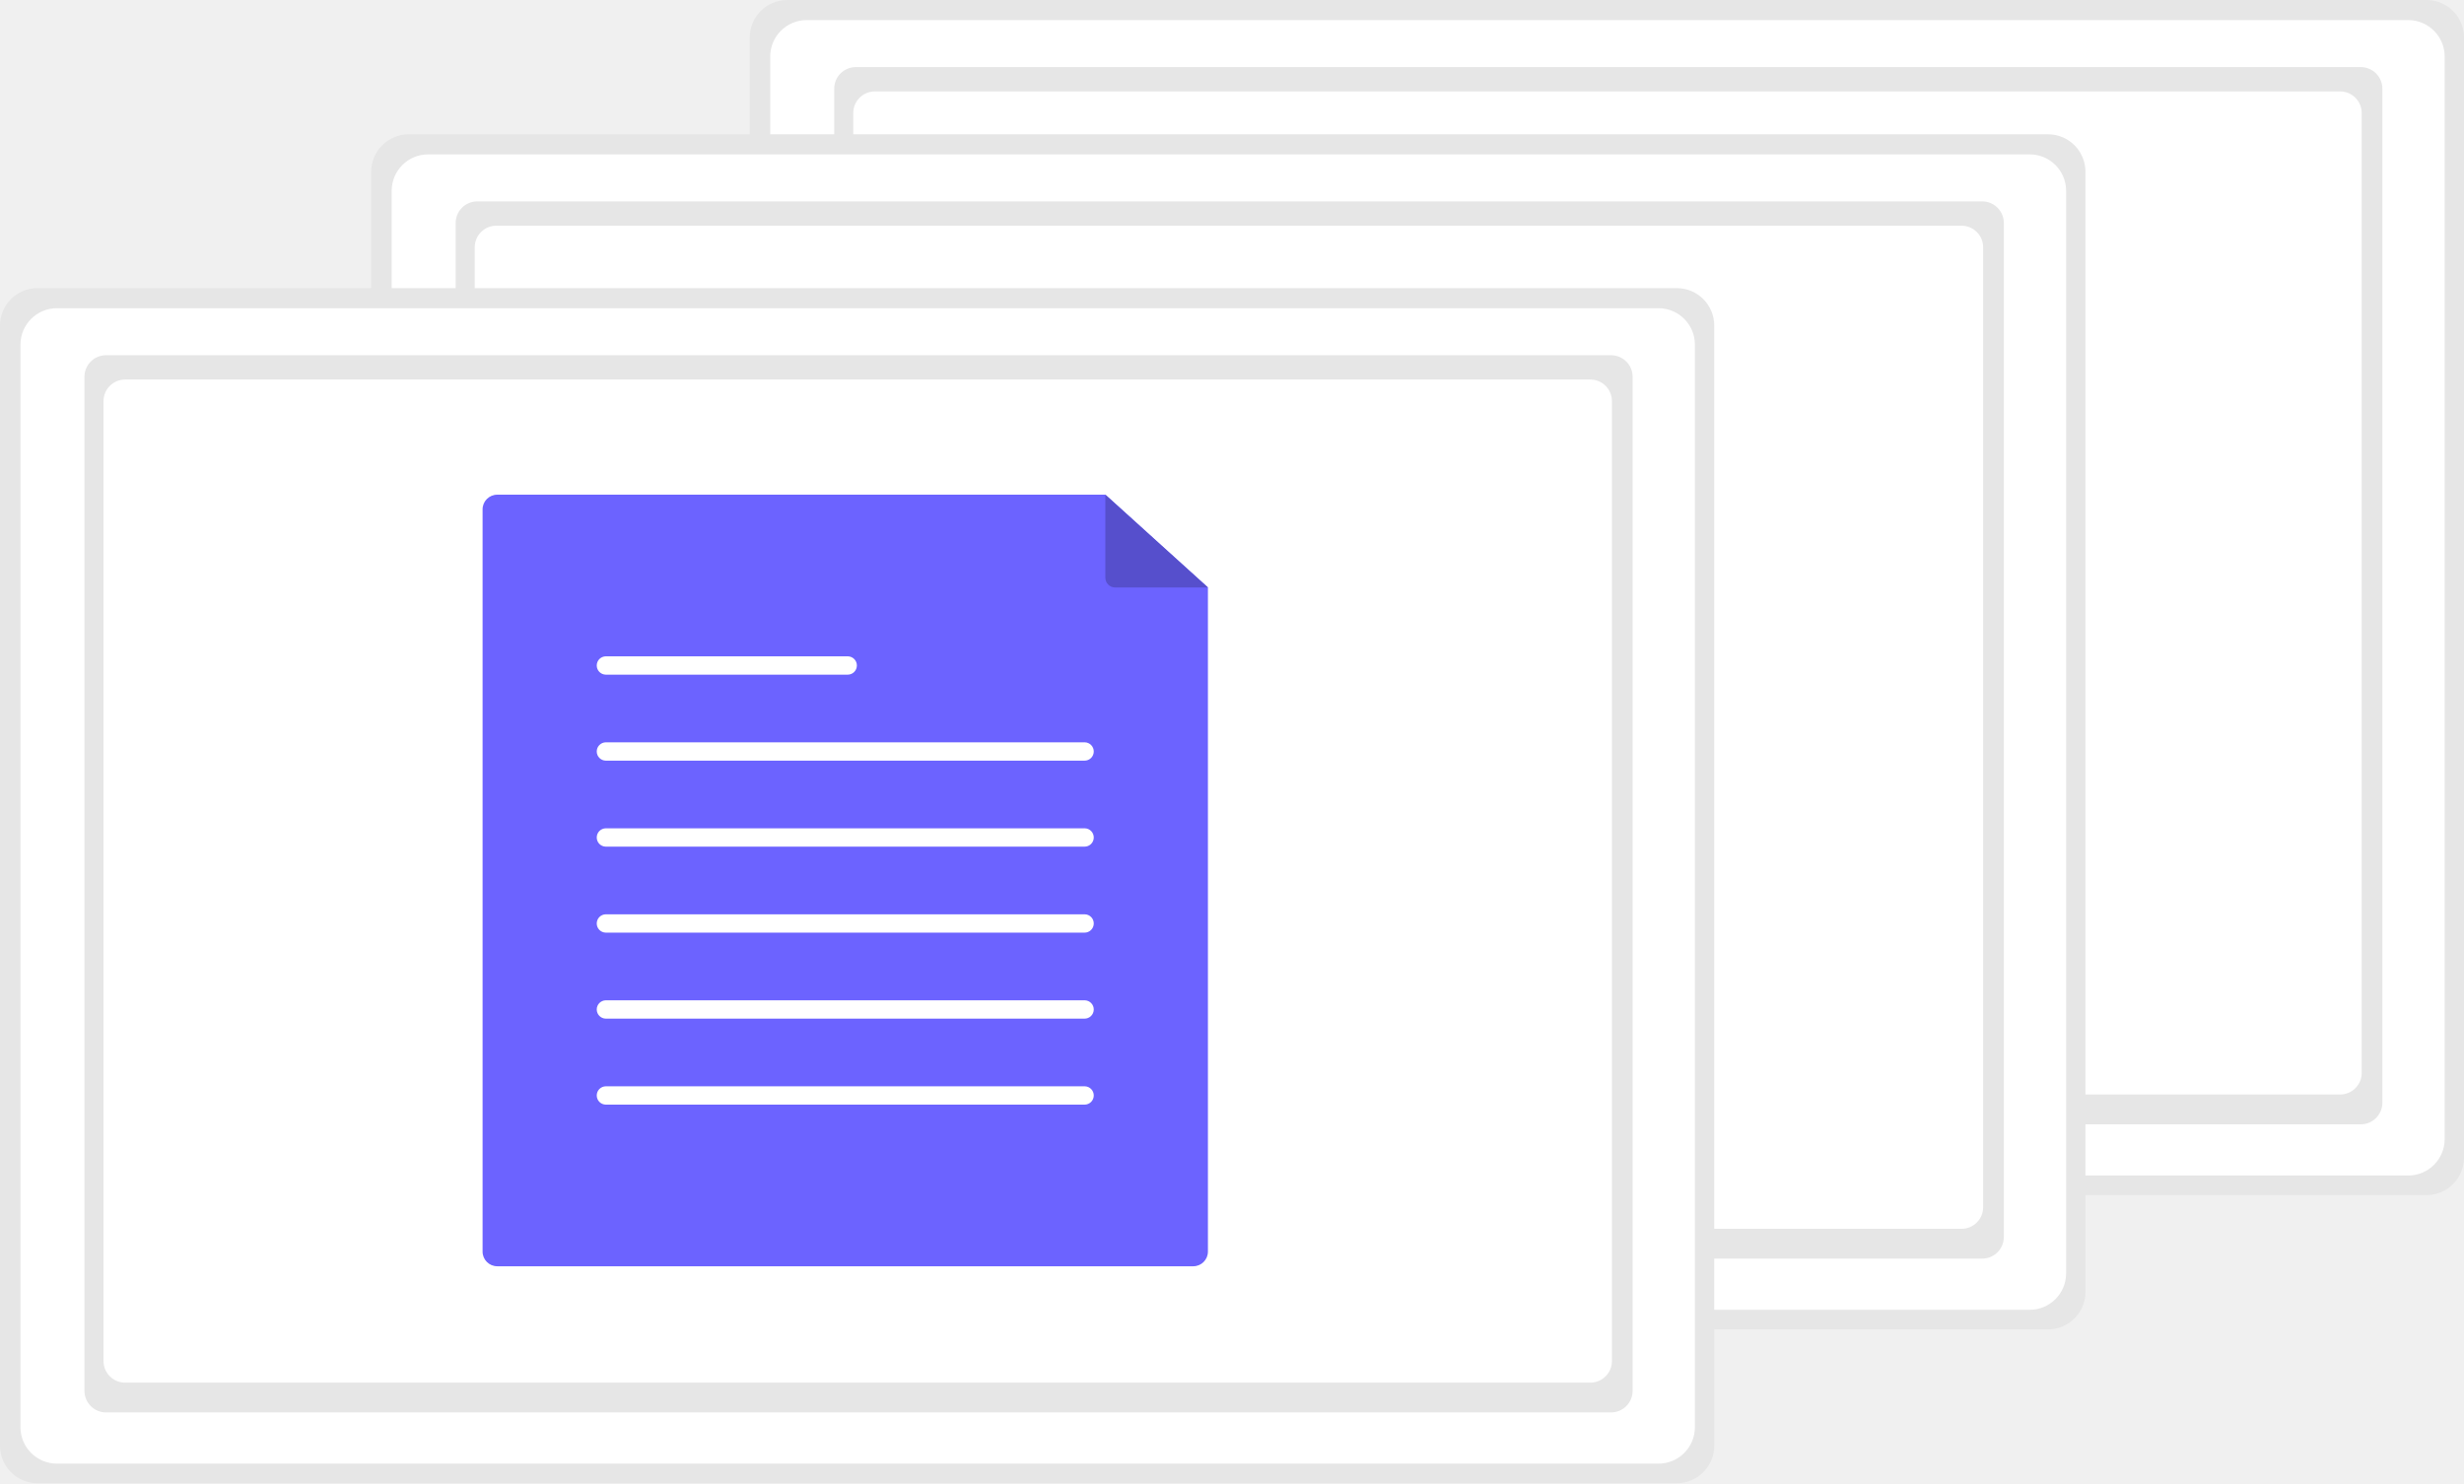
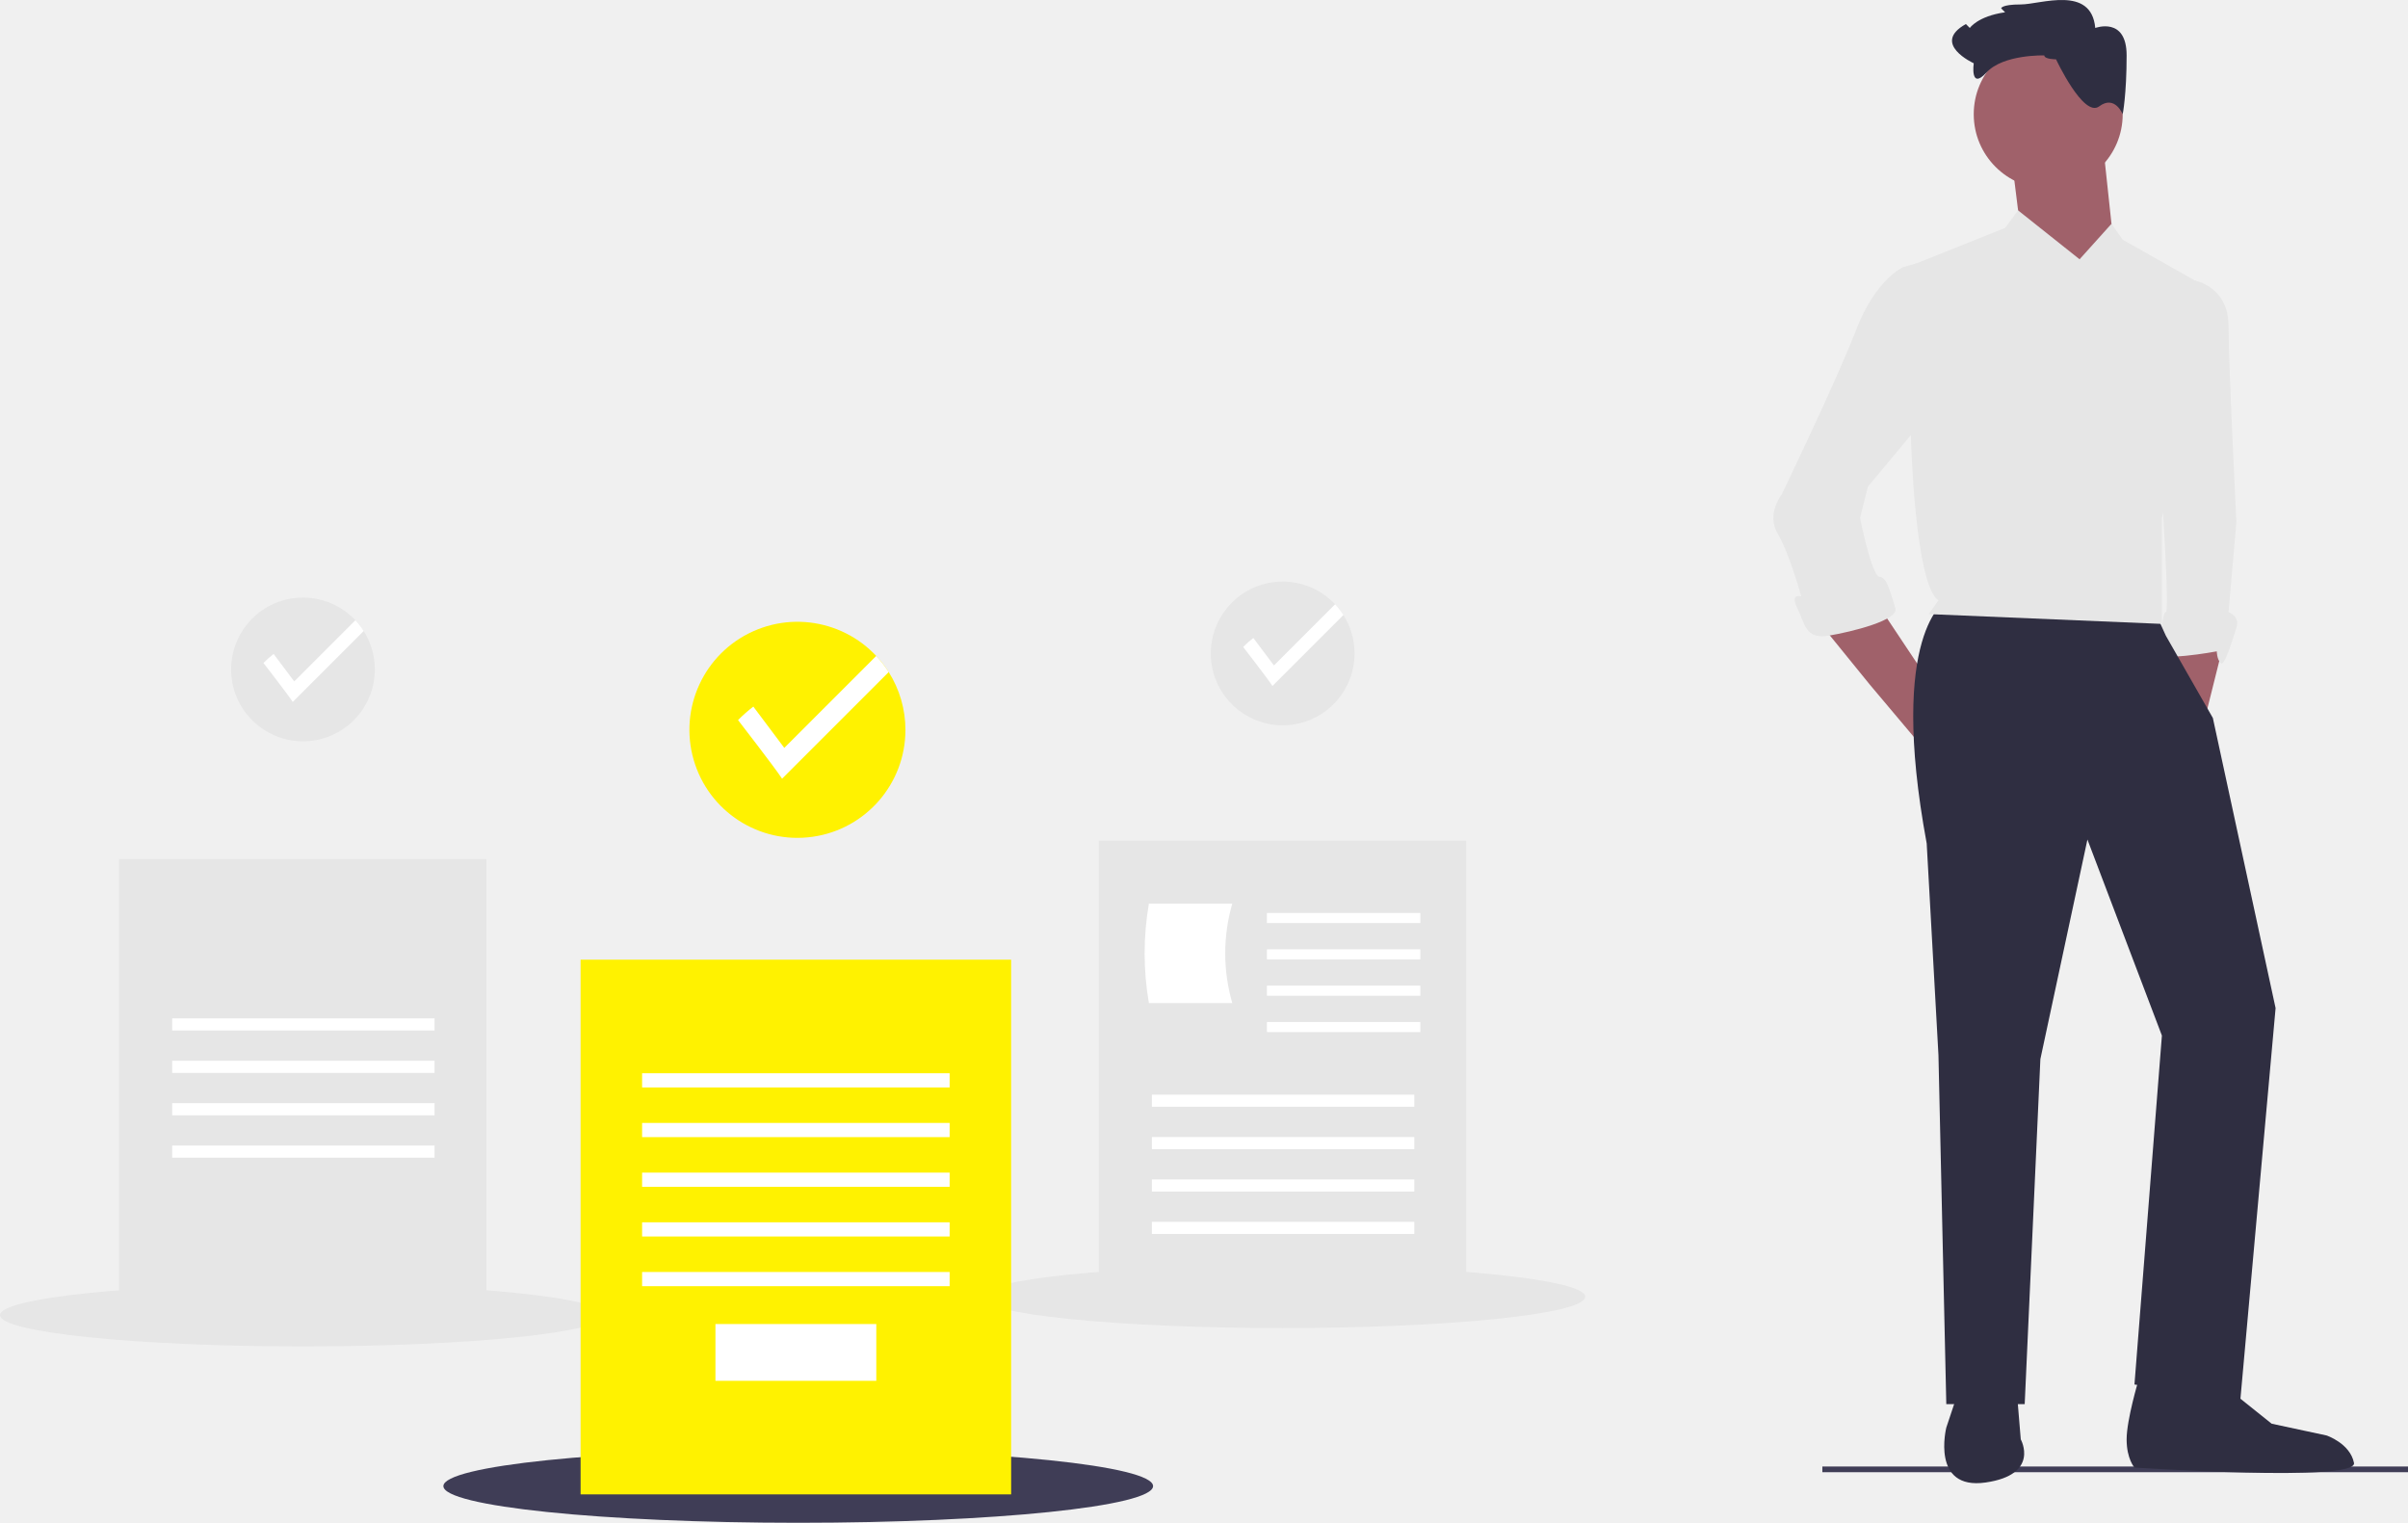
- <svg xmlns="http://www.w3.org/2000/svg" id="af461e34-156f-4911-b433-1993d7c9d72f" data-name="Layer 1" width="1008.92" height="607.45" viewBox="0 0 1008.92 607.45">
-   <path d="M1104.46,620.305a15.34,15.34,0,0,1-15.26,15.42H417.8a15.34,15.34,0,0,1-15.26-15.42V161.695a15.34,15.34,0,0,1,15.26-15.42H1089.2a15.34,15.34,0,0,1,15.26,15.42h0V620.305Z" transform="translate(-95.53981 -146.275)" fill="#e6e6e6" />
-   <path d="M1096.54,612.795a14.91,14.91,0,0,1-14.91,14.91H425.83a14.91,14.91,0,0,1-14.91-14.91V169.415a14.91,14.91,0,0,1,14.91-14.91h655.83a14.91,14.91,0,0,1,14.88,14.91Z" transform="translate(-95.53981 -146.275)" fill="#fff" />
-   <path id="a90d98f2-fe2a-41dc-85de-0aa221261a3e" data-name="b9c54412-061c-4155-b289-fb4c23e4a64e" d="M445.97,173.755h616.22a8.85,8.85,0,0,1,8.85,8.85v415.28a8.85,8.85,0,0,1-8.85,8.85H445.97a8.85,8.85,0,0,1-8.85-8.85h0V182.605a8.85,8.85,0,0,1,8.85-8.85Z" transform="translate(-95.53981 -146.275)" fill="#e6e6e6" />
-   <path d="M453.77,183.715h599.95a8.85,8.85,0,0,1,8.85,8.85v393.12a8.85,8.85,0,0,1-8.85,8.85H453.77a8.85,8.85,0,0,1-8.85-8.85h0V192.565a8.85,8.85,0,0,1,8.85-8.85Z" transform="translate(-95.53981 -146.275)" fill="#fff" />
-   <path d="M949.46,675.305a15.34,15.34,0,0,1-15.26,15.42H262.8a15.34,15.34,0,0,1-15.26-15.42h0V216.695a15.34,15.34,0,0,1,15.26-15.42H934.2a15.34,15.34,0,0,1,15.26,15.42h0V675.305Z" transform="translate(-95.53981 -146.275)" fill="#e6e6e6" />
-   <path d="M941.54,667.795a14.91,14.91,0,0,1-14.91,14.91H270.83a14.91,14.91,0,0,1-14.91-14.91V224.415a14.91,14.91,0,0,1,14.91-14.91H926.66a14.91,14.91,0,0,1,14.88,14.91Z" transform="translate(-95.53981 -146.275)" fill="#fff" />
-   <path id="b54624cf-b287-45f0-8f58-93aafc1fcbba" data-name="a7242049-80b4-49e1-bd08-67354734c824" d="M290.97,228.755H907.19a8.85,8.85,0,0,1,8.85,8.85v415.28a8.85,8.85,0,0,1-8.85,8.85H290.97a8.85,8.85,0,0,1-8.85-8.85h0V237.605a8.85,8.85,0,0,1,8.85-8.85h0Z" transform="translate(-95.53981 -146.275)" fill="#e6e6e6" />
-   <path d="M298.77,238.715H898.72a8.85,8.85,0,0,1,8.85,8.85v393.12a8.85,8.85,0,0,1-8.85,8.85H298.77a8.85,8.85,0,0,1-8.85-8.85h0V247.565a8.85,8.85,0,0,1,8.85-8.85Z" transform="translate(-95.53981 -146.275)" fill="#fff" />
-   <path d="M797.46,738.305a15.34,15.34,0,0,1-15.26,15.42H110.8a15.34,15.34,0,0,1-15.26-15.42V279.695a15.34,15.34,0,0,1,15.26-15.42H782.2a15.34,15.34,0,0,1,15.26,15.42h0V738.305Z" transform="translate(-95.53981 -146.275)" fill="#e6e6e6" />
-   <path d="M789.54,730.795a14.91,14.91,0,0,1-14.91,14.91H118.83a14.91,14.91,0,0,1-14.91-14.91V287.415a14.91,14.91,0,0,1,14.91-14.91H774.66a14.91,14.91,0,0,1,14.88,14.91Z" transform="translate(-95.53981 -146.275)" fill="#fff" />
-   <path id="a665a07e-790f-4a9c-be99-8c13ca89238c" data-name="b7a050eb-0cb2-44a8-b642-35d340850eff" d="M138.97,291.755H755.19a8.85,8.85,0,0,1,8.85,8.85v415.28a8.85,8.85,0,0,1-8.85,8.85H138.97a8.85,8.85,0,0,1-8.85-8.85V300.605a8.85,8.85,0,0,1,8.85-8.85h0Z" transform="translate(-95.53981 -146.275)" fill="#e6e6e6" />
-   <path d="M146.77,301.715H746.72a8.85,8.85,0,0,1,8.85,8.85v393.12a8.85,8.85,0,0,1-8.85,8.85H146.77a8.85,8.85,0,0,1-8.85-8.85V310.565A8.85,8.85,0,0,1,146.77,301.715Z" transform="translate(-95.53981 -146.275)" fill="#fff" />
-   <path d="M590.142,386.874v272a6.005,6.005,0,0,1-6,6h-285a6.005,6.005,0,0,1-6-6v-304a6.005,6.005,0,0,1,6-6h249Z" transform="translate(-95.53981 -146.275)" fill="#6c63ff" />
-   <path id="b3cdc3b1-5d0a-4cee-b54c-a38ee088c012" data-name="Path 40" d="M343.578,415.072a3.755,3.755,0,0,0,0,7.509h99.005a3.755,3.755,0,1,0,.123-7.509q-.062-.001-.123,0Z" transform="translate(-95.53981 -146.275)" fill="#fff" />
-   <path id="b79c0997-055d-434d-8704-cfc1ccad2281" data-name="Path 40" d="M343.578,450.291a3.755,3.755,0,0,0,0,7.509H539.582a3.755,3.755,0,0,0,.123-7.509q-.062-.001-.123,0Z" transform="translate(-95.53981 -146.275)" fill="#fff" />
-   <path id="ed7d1f14-d1d4-40af-b9ad-7b5b5ece23df" data-name="Path 40" d="M343.578,485.51a3.755,3.755,0,0,0,0,7.509H539.582a3.755,3.755,0,1,0,.123-7.509q-.062-.001-.123,0Z" transform="translate(-95.53981 -146.275)" fill="#fff" />
-   <path id="ba3b747a-a6b2-4f39-a169-6ef4c21cd2ce" data-name="Path 40" d="M343.578,520.729a3.755,3.755,0,0,0,0,7.509H539.582a3.755,3.755,0,1,0,.123-7.509q-.062-.001-.123,0Z" transform="translate(-95.53981 -146.275)" fill="#fff" />
-   <path id="b6e4b743-2497-479e-800a-91c8b21b3df9" data-name="Path 40" d="M343.578,555.948a3.755,3.755,0,0,0,0,7.509H539.582a3.755,3.755,0,1,0,.123-7.509q-.062-.001-.123,0Z" transform="translate(-95.53981 -146.275)" fill="#fff" />
-   <path id="f91f499d-e7c9-446d-84c9-bf78465468f6" data-name="Path 40" d="M343.578,591.167a3.755,3.755,0,0,0,0,7.509H539.582a3.755,3.755,0,1,0,.123-7.509q-.062-.001-.123,0Z" transform="translate(-95.53981 -146.275)" fill="#fff" />
-   <path d="M590.142,386.874h-38a4,4,0,0,1-4-4v-34h0Z" transform="translate(-95.53981 -146.275)" fill="#6c63ff" />
-   <path d="M590.142,386.874h-38a4,4,0,0,1-4-4v-34h0Z" transform="translate(-95.53981 -146.275)" opacity="0.2" />
+ <svg xmlns="http://www.w3.org/2000/svg" id="ba655a8f-b4ad-4c33-a1da-708fab31f9a8" data-name="Layer 1" width="847.02" height="535.575" viewBox="0 0 847.02 535.575">
+   <rect x="641.02" y="515.788" width="206" height="2" fill="#3f3d56" />
+   <polygon points="765.971 223.569 765.971 237.359 775.623 252.527 782.518 224.948 765.971 223.569" fill="#a0616a" />
+   <path d="M941.082,283.058l7.54-2.153s11.765,2.153,11.765,15.942,2.758,68.946,2.758,68.946l-2.758,31.715s4.137,1.379,2.758,5.516S959.008,416.813,957.629,415.434s-1.379-4.137-1.379-4.137-22.063,4.137-20.684,0,1.379-13.789,2.758-13.789-1.379-41.368-1.379-41.368Z" transform="translate(-176.4899 -182.2123)" fill="#e6e6e6" />
+   <polygon points="639.8 218.743 657.726 240.806 679.789 267.005 686.683 235.29 674.357 233.355 661.863 214.606 639.8 218.743" fill="#a0616a" />
+   <path d="M861.105,393.371s-20.684,11.031-6.895,85.493l4.137,74.462,2.758,122.724H888.683l5.516-121.345,16.547-77.219,26.199,68.946-9.652,122.724,37.231,5.516L976.934,536.779l-22.063-102.04-16.547-28.957-3.447-7.584Z" transform="translate(-176.4899 -182.2123)" fill="#2f2e41" />
+   <path d="M865.241,671.913l-4.137,12.41s-5.516,22.063,13.789,19.305S887.304,688.46,887.304,688.46l-1.379-16.547Z" transform="translate(-176.4899 -182.2123)" fill="#2f2e41" />
+   <path d="M928.672,667.776S924.535,681.565,924.535,688.46s2.758,9.895,2.758,9.895,78.598,5.274,77.219-1.621-9.652-9.652-9.652-9.652L975.555,682.944,961.766,671.913l-27.578-6.895Z" transform="translate(-176.4899 -182.2123)" fill="#2f2e41" />
+   <circle cx="720.467" cy="40.173" r="26.199" fill="#a0616a" />
+   <polygon points="739.772 51.204 743.908 89.814 734.256 107.74 710.814 81.541 708.056 59.478 739.772 51.204" fill="#a0616a" />
+   <path d="M907.988,273.405l-21.627-17.198-4.572,6.167-34.473,13.789,1.379,60.672s1.379,51.02,9.652,56.536l-3.447,4.826,82.046,3.447V364.414l17.926-79.977-31.715-17.926-3.947-5.583Z" transform="translate(-176.4899 -182.2123)" fill="#e6e6e6" />
+   <path d="M852.831,278.921l-2.008-4.161-4.886,1.403s-9.652,4.137-16.547,22.063-26.199,57.915-26.199,57.915-5.516,6.895-1.379,13.789,8.274,22.063,8.274,22.063-4.137-1.379-1.379,4.137,2.758,11.031,11.031,9.652,24.821-5.516,23.442-9.652-2.758-11.031-5.516-11.031-6.895-20.684-6.895-20.684l2.758-11.031,20.684-24.821Z" transform="translate(-176.4899 -182.2123)" fill="#e6e6e6" />
+   <path d="M899.714,203.081s-4.137,0-4.137-1.379c0,0-14.423-.44-20.311,5.985s-4.509-3.227-4.509-3.227-15.168-6.895-2.758-13.789l1.379,1.379s2.758-4.137,12.41-5.516l-1.379-1.379s0-1.379,6.895-1.379,24.821-6.895,26.199,8.274c0,0,11.031-4.137,11.031,9.652s-1.379,20.684-1.379,20.684-2.758-6.895-8.274-2.758S899.714,203.081,899.714,203.081Z" transform="translate(-176.4899 -182.2123)" fill="#2f2e41" />
+   <ellipse cx="106.501" cy="462.545" rx="106.501" ry="11.005" fill="#e6e6e6" />
+   <rect x="41.89" y="302.135" width="129.221" height="160.461" fill="#e6e6e6" />
+   <rect x="60.561" y="358.174" width="92.301" height="4.26" fill="#fff" />
+   <rect x="60.561" y="373.084" width="92.301" height="4.26" fill="#fff" />
+   <rect x="60.561" y="387.994" width="92.301" height="4.26" fill="#fff" />
+   <rect x="60.561" y="402.904" width="92.301" height="4.26" fill="#fff" />
+   <path d="M308.345,417.685a25.283,25.283,0,1,1-3.918-13.544A25.352,25.352,0,0,1,308.345,417.685Z" transform="translate(-176.4899 -182.2123)" fill="#e6e6e6" />
+   <path d="M304.427,404.141l-24.958,24.953c-1.569-2.428-10.308-13.714-10.308-13.714a35.364,35.364,0,0,1,3.577-3.158l7.247,9.662L301.504,400.366A25.249,25.249,0,0,1,304.427,404.141Z" transform="translate(-176.4899 -182.2123)" fill="#fff" />
+   <ellipse cx="451.117" cy="456.088" rx="106.501" ry="11.005" fill="#e6e6e6" />
+   <rect x="386.506" y="295.679" width="129.221" height="160.461" fill="#e6e6e6" />
+   <rect x="405.177" y="385.002" width="92.301" height="4.26" fill="#fff" />
+   <rect x="405.177" y="399.912" width="92.301" height="4.26" fill="#fff" />
+   <rect x="405.177" y="414.822" width="92.301" height="4.26" fill="#fff" />
+   <rect x="405.177" y="429.732" width="92.301" height="4.26" fill="#fff" />
+   <path d="M609.942,535.005H580.617a102.569,102.569,0,0,1,0-34.965h29.326A62.915,62.915,0,0,0,609.942,535.005Z" transform="translate(-176.4899 -182.2123)" fill="#fff" />
+   <rect x="445.647" y="321.101" width="53.96" height="3.55" fill="#fff" />
+   <rect x="445.647" y="333.882" width="53.96" height="3.55" fill="#fff" />
+   <rect x="445.647" y="346.662" width="53.96" height="3.55" fill="#fff" />
+   <rect x="445.647" y="359.442" width="53.96" height="3.55" fill="#fff" />
+   <path d="M652.961,412.061a25.283,25.283,0,1,1-3.918-13.544A25.352,25.352,0,0,1,652.961,412.061Z" transform="translate(-176.4899 -182.2123)" fill="#e6e6e6" />
+   <path d="M649.043,398.517l-24.958,24.953c-1.569-2.428-10.308-13.714-10.308-13.714a35.365,35.365,0,0,1,3.577-3.158l7.247,9.662,21.519-21.519A25.249,25.249,0,0,1,649.043,398.517Z" transform="translate(-176.4899 -182.2123)" fill="#fff" />
+   <ellipse cx="280.781" cy="522.678" rx="124.816" ry="12.898" fill="#3f3d56" />
+   <rect x="204.227" y="337.533" width="151.444" height="188.057" fill="#fff200" />
+   <rect x="225.862" y="377.474" width="108.174" height="4.993" fill="#fff" />
+   <rect x="225.862" y="394.949" width="108.174" height="4.993" fill="#fff" />
+   <rect x="225.862" y="412.423" width="108.174" height="4.993" fill="#fff" />
+   <rect x="225.862" y="429.897" width="108.174" height="4.993" fill="#fff" />
+   <rect x="225.862" y="447.372" width="108.174" height="4.993" fill="#fff" />
+   <rect x="251.657" y="465.678" width="56.583" height="19.971" fill="#fff" />
+   <path d="M494.981,438.937a37.994,37.994,0,1,1-5.888-20.353A38.097,38.097,0,0,1,494.981,438.937Z" transform="translate(-176.4899 -182.2123)" fill="#fff200" />
+   <path d="M489.092,418.585l-37.505,37.498c-2.357-3.649-15.49-20.609-15.49-20.609a53.142,53.142,0,0,1,5.376-4.745l10.89,14.52,32.337-32.337A37.942,37.942,0,0,1,489.092,418.585Z" transform="translate(-176.4899 -182.2123)" fill="#fff" />
</svg>
